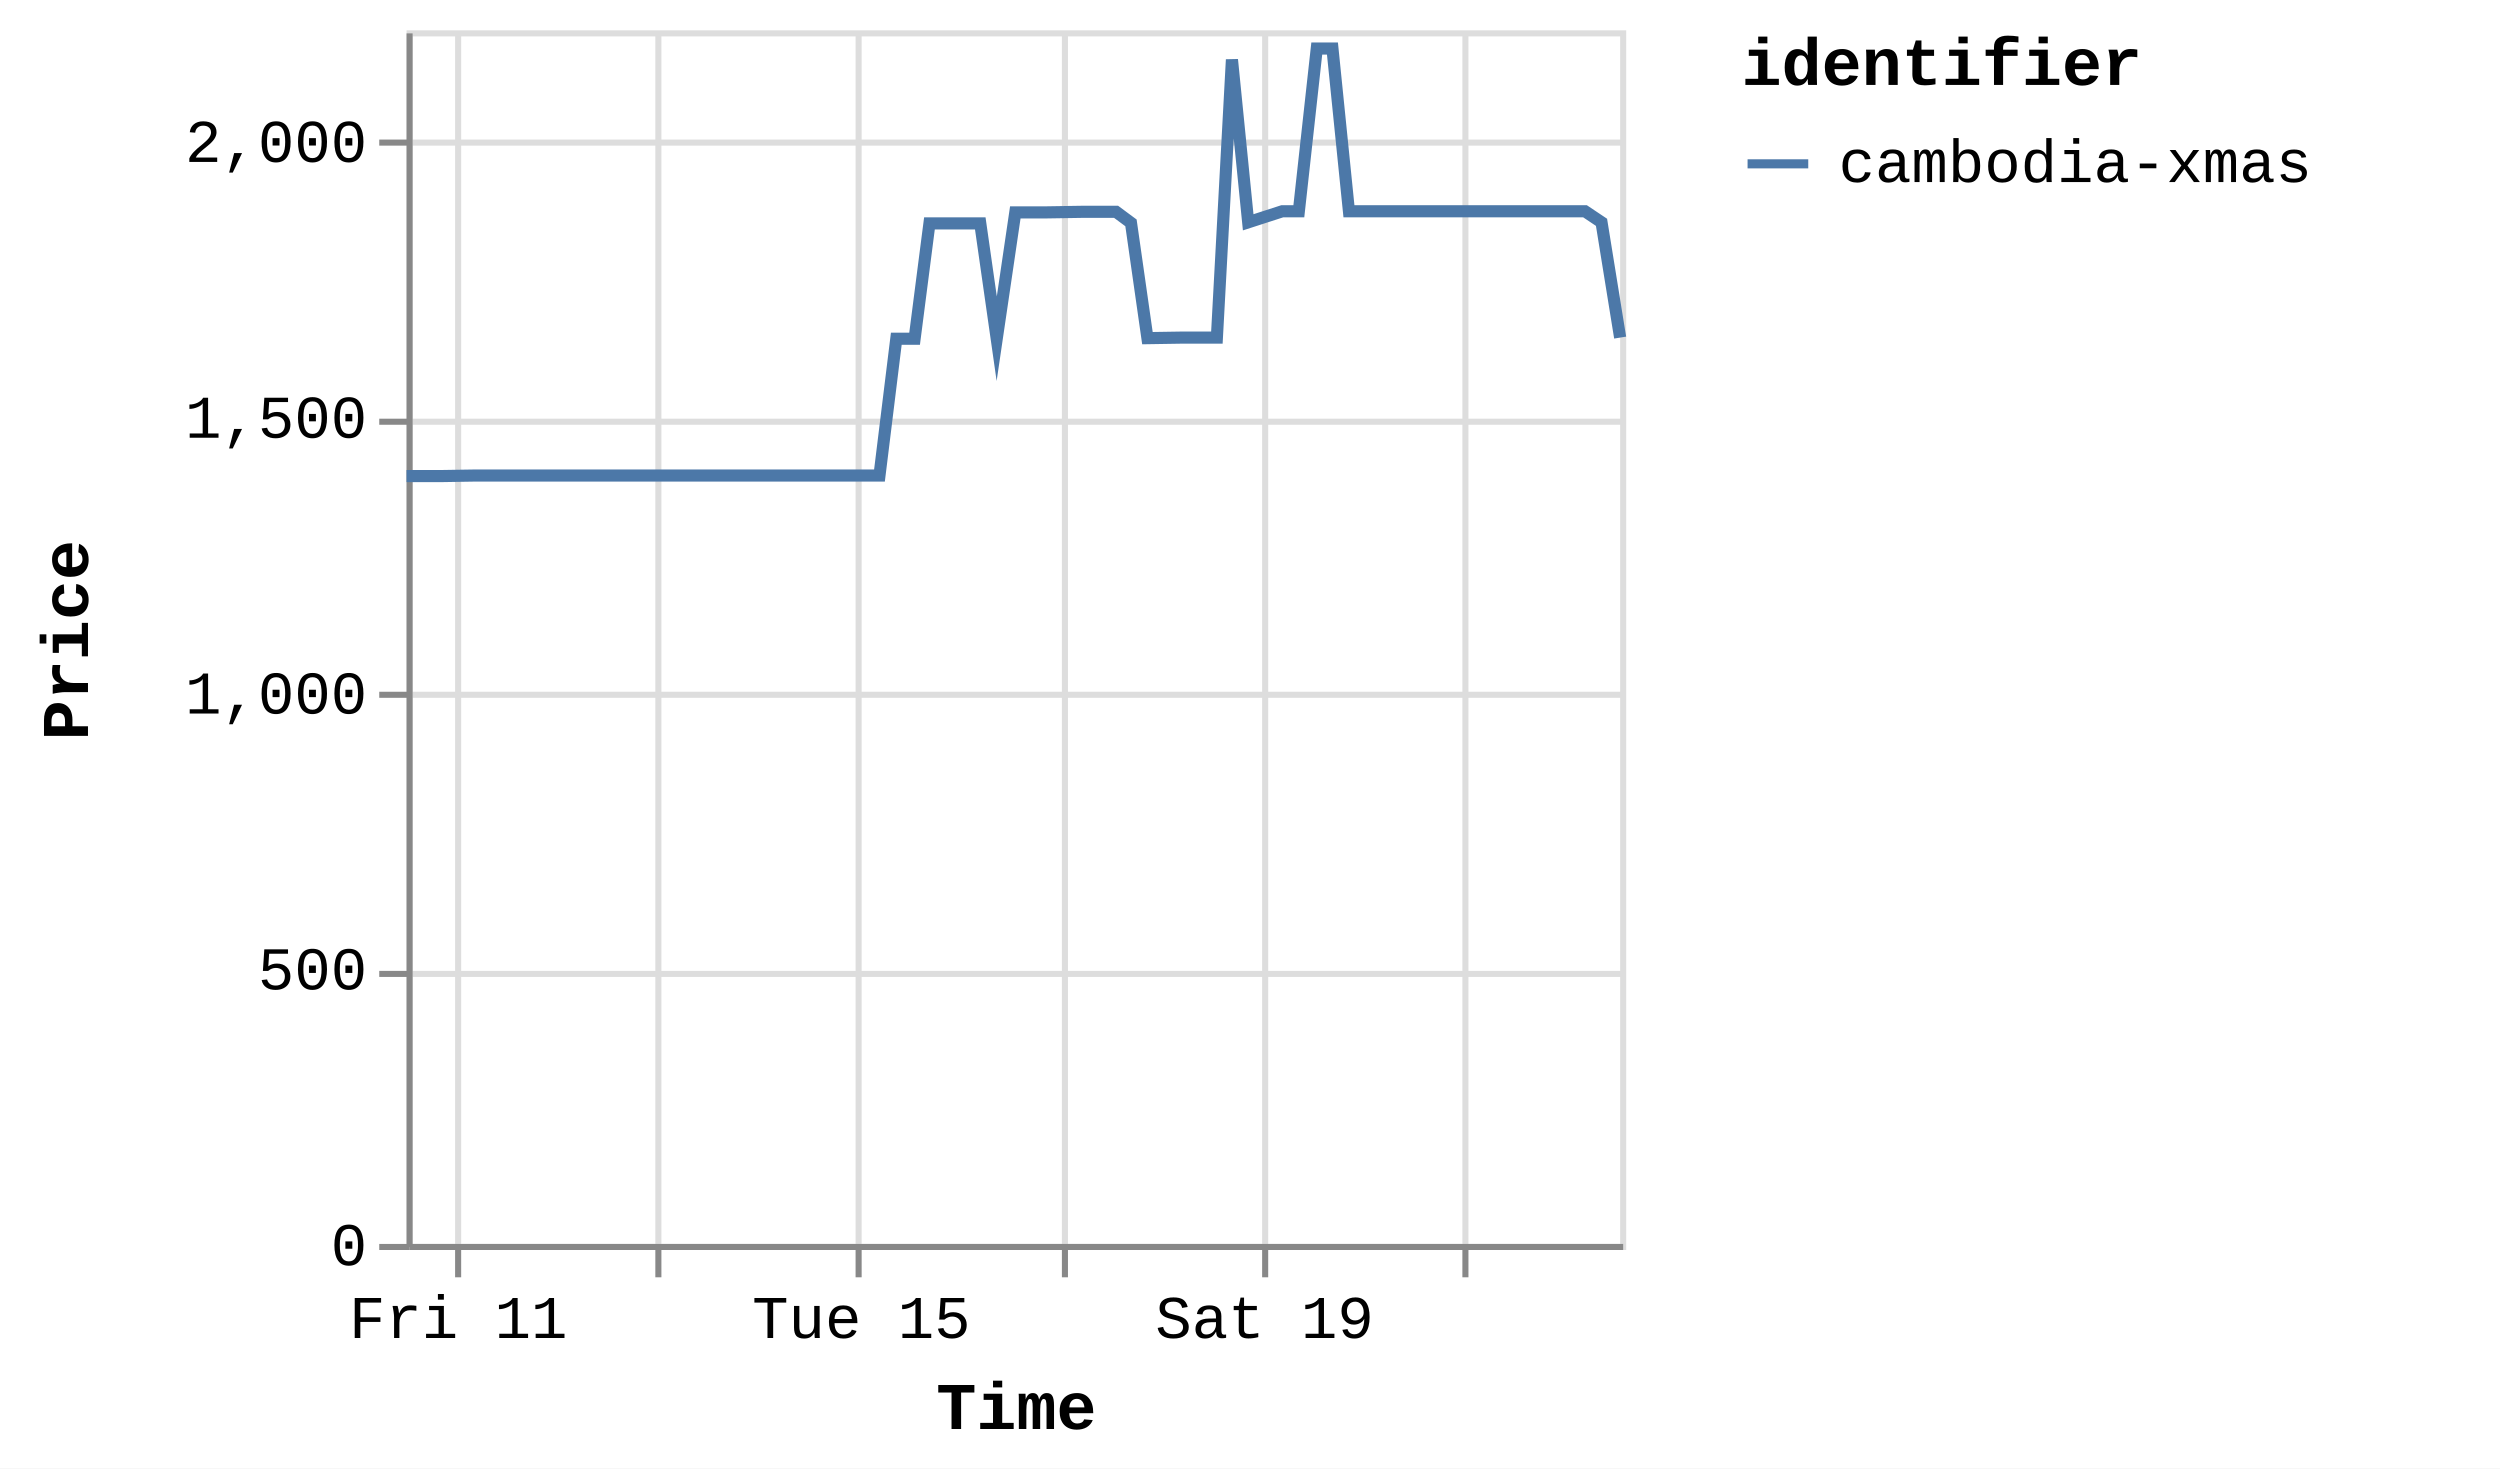
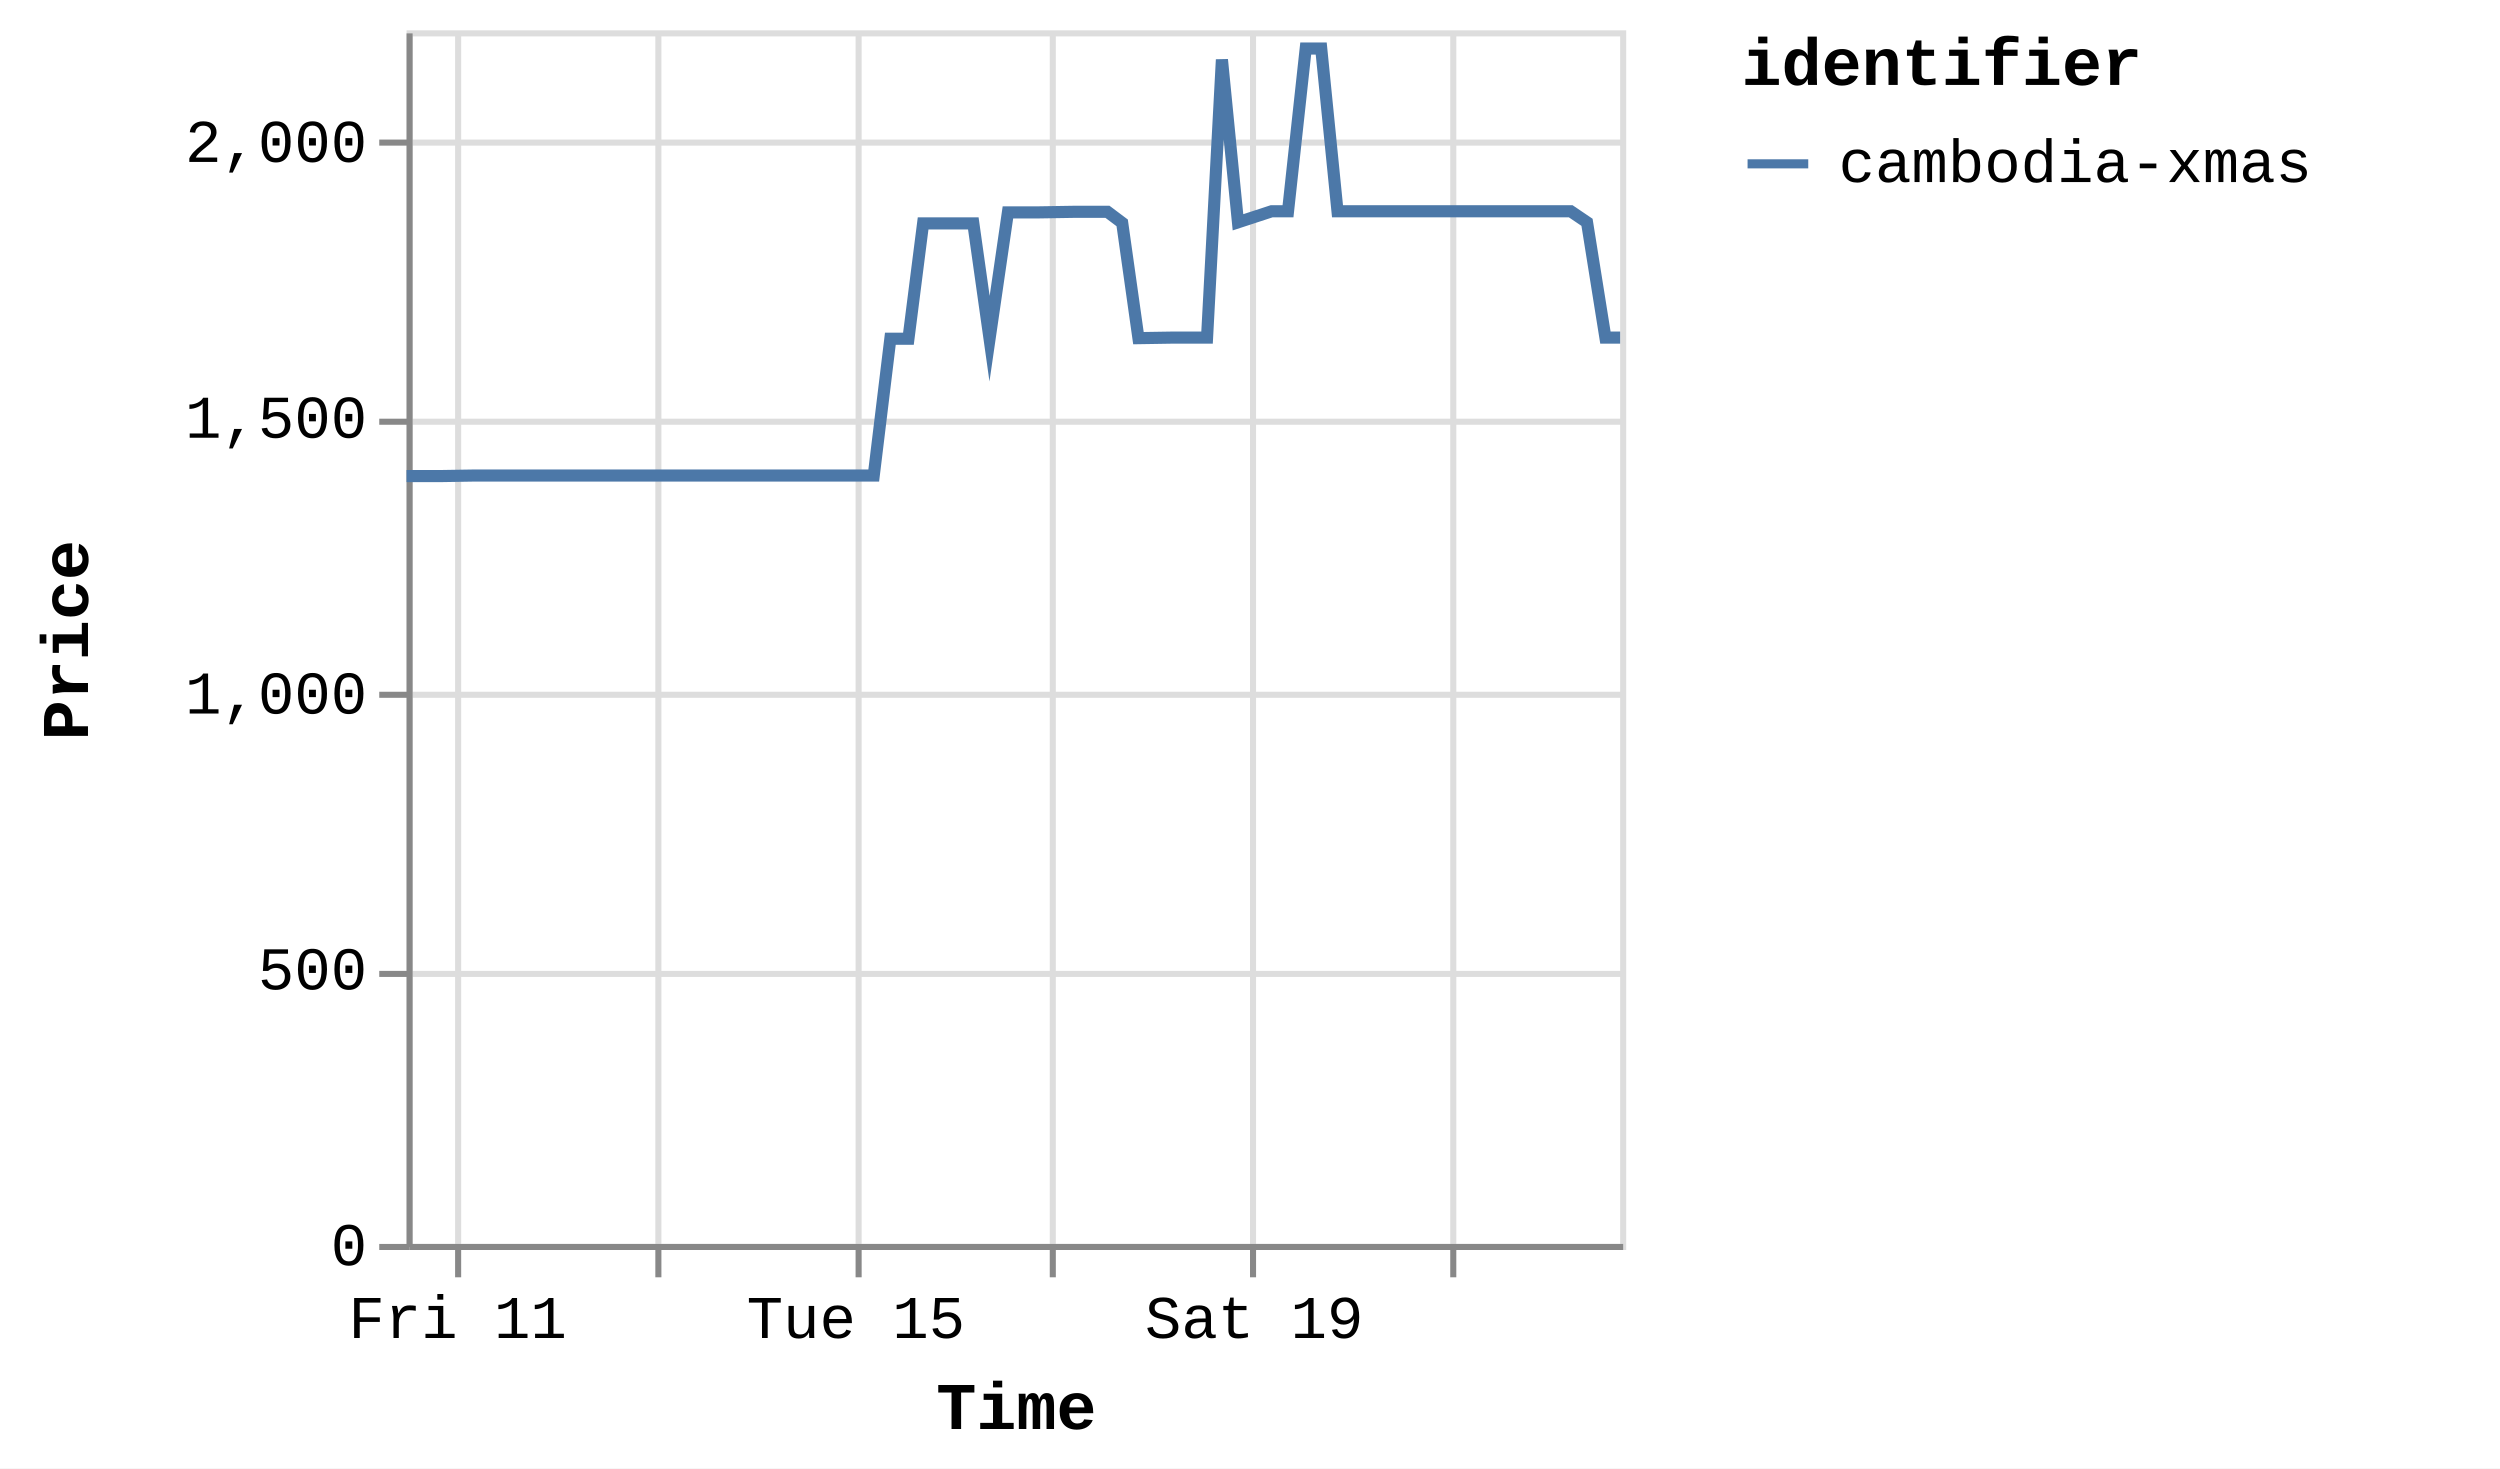
<svg xmlns="http://www.w3.org/2000/svg" version="1.1" class="marks" width="412" height="242" viewBox="0 0 412 242">
  <rect width="412" height="242" fill="white" />
  <g fill="none" stroke-miterlimit="10" transform="translate(67,5)">
    <g class="mark-group role-frame root" role="graphics-object" aria-roledescription="group mark container">
      <g transform="translate(0,0)">
        <path class="background" aria-hidden="true" d="M0.5,0.5h200v200h-200Z" stroke="#ddd" />
        <g>
          <g class="mark-group role-axis" aria-hidden="true">
            <g transform="translate(0.5,200.5)">
              <path class="background" aria-hidden="true" d="M0,0h0v0h0Z" pointer-events="none" />
              <g>
                <g class="mark-rule role-axis-grid" pointer-events="none">
                  <line transform="translate(8,-200)" x2="0" y2="200" stroke="#ddd" stroke-width="1" opacity="1" />
                  <line transform="translate(41,-200)" x2="0" y2="200" stroke="#ddd" stroke-width="1" opacity="1" />
                  <line transform="translate(74,-200)" x2="0" y2="200" stroke="#ddd" stroke-width="1" opacity="1" />
-                   <line transform="translate(108,-200)" x2="0" y2="200" stroke="#ddd" stroke-width="1" opacity="1" />
-                   <line transform="translate(141,-200)" x2="0" y2="200" stroke="#ddd" stroke-width="1" opacity="1" />
-                   <line transform="translate(174,-200)" x2="0" y2="200" stroke="#ddd" stroke-width="1" opacity="1" />
+                   <line transform="translate(106,-200)" x2="0" y2="200" stroke="#ddd" stroke-width="1" opacity="1" />
+                   <line transform="translate(139,-200)" x2="0" y2="200" stroke="#ddd" stroke-width="1" opacity="1" />
+                   <line transform="translate(172,-200)" x2="0" y2="200" stroke="#ddd" stroke-width="1" opacity="1" />
                </g>
              </g>
              <path class="foreground" aria-hidden="true" d="" pointer-events="none" display="none" />
            </g>
          </g>
          <g class="mark-group role-axis" aria-hidden="true">
            <g transform="translate(0.5,0.5)">
              <path class="background" aria-hidden="true" d="M0,0h0v0h0Z" pointer-events="none" />
              <g>
                <g class="mark-rule role-axis-grid" pointer-events="none">
                  <line transform="translate(0,200)" x2="200" y2="0" stroke="#ddd" stroke-width="1" opacity="1" />
                  <line transform="translate(0,155)" x2="200" y2="0" stroke="#ddd" stroke-width="1" opacity="1" />
                  <line transform="translate(0,109)" x2="200" y2="0" stroke="#ddd" stroke-width="1" opacity="1" />
                  <line transform="translate(0,64)" x2="200" y2="0" stroke="#ddd" stroke-width="1" opacity="1" />
                  <line transform="translate(0,18)" x2="200" y2="0" stroke="#ddd" stroke-width="1" opacity="1" />
                </g>
              </g>
              <path class="foreground" aria-hidden="true" d="" pointer-events="none" display="none" />
            </g>
          </g>
-           <g class="mark-group role-axis" role="graphics-symbol" aria-roledescription="axis" aria-label="X-axis titled 'Time' for a time scale with values from Thursday, 10 July 2025, 12:25:32 PM to Tuesday, 22 July 2025, 1:24:00 PM">
+           <g class="mark-group role-axis" role="graphics-symbol" aria-roledescription="axis" aria-label="X-axis titled 'Time' for a time scale with values from Thursday, 10 July 2025, 12:25:32 PM to Tuesday, 22 July 2025, 4:56:57 PM">
            <g transform="translate(0.5,200.5)">
              <path class="background" aria-hidden="true" d="M0,0h0v0h0Z" pointer-events="none" />
              <g>
                <g class="mark-rule role-axis-tick" pointer-events="none">
                  <line transform="translate(8,0)" x2="0" y2="5" stroke="#888" stroke-width="1" opacity="1" />
                  <line transform="translate(41,0)" x2="0" y2="5" stroke="#888" stroke-width="1" opacity="1" />
                  <line transform="translate(74,0)" x2="0" y2="5" stroke="#888" stroke-width="1" opacity="1" />
-                   <line transform="translate(108,0)" x2="0" y2="5" stroke="#888" stroke-width="1" opacity="1" />
-                   <line transform="translate(141,0)" x2="0" y2="5" stroke="#888" stroke-width="1" opacity="1" />
-                   <line transform="translate(174,0)" x2="0" y2="5" stroke="#888" stroke-width="1" opacity="1" />
+                   <line transform="translate(106,0)" x2="0" y2="5" stroke="#888" stroke-width="1" opacity="1" />
+                   <line transform="translate(139,0)" x2="0" y2="5" stroke="#888" stroke-width="1" opacity="1" />
+                   <line transform="translate(172,0)" x2="0" y2="5" stroke="#888" stroke-width="1" opacity="1" />
                </g>
                <g class="mark-text role-axis-label" pointer-events="none">
-                   <text text-anchor="middle" transform="translate(8.010525,15)" font-family="Liberation Mono" font-size="10px" fill="#000" opacity="1">Fri 11</text>
-                   <text text-anchor="middle" transform="translate(41.23147,15)" font-family="Liberation Mono" font-size="10px" fill="#000" opacity="0">Jul 13</text>
-                   <text text-anchor="middle" transform="translate(74.45241,15)" font-family="Liberation Mono" font-size="10px" fill="#000" opacity="1">Tue 15</text>
-                   <text text-anchor="middle" transform="translate(107.6734,15)" font-family="Liberation Mono" font-size="10px" fill="#000" opacity="0">Thu 17</text>
-                   <text text-anchor="middle" transform="translate(140.8943,15)" font-family="Liberation Mono" font-size="10px" fill="#000" opacity="1">Sat 19</text>
-                   <text text-anchor="middle" transform="translate(174.1152,15)" font-family="Liberation Mono" font-size="10px" fill="#000" opacity="0">Mon 21</text>
+                   <text text-anchor="middle" transform="translate(7.913333,15)" font-family="Liberation Mono" font-size="10px" fill="#000" opacity="1">Fri 11</text>
+                   <text text-anchor="middle" transform="translate(40.73121,15)" font-family="Liberation Mono" font-size="10px" fill="#000" opacity="0">Jul 13</text>
+                   <text text-anchor="middle" transform="translate(73.54908,15)" font-family="Liberation Mono" font-size="10px" fill="#000" opacity="1">Tue 15</text>
+                   <text text-anchor="middle" transform="translate(106.367,15)" font-family="Liberation Mono" font-size="10px" fill="#000" opacity="0">Thu 17</text>
+                   <text text-anchor="middle" transform="translate(139.1848,15)" font-family="Liberation Mono" font-size="10px" fill="#000" opacity="1">Sat 19</text>
+                   <text text-anchor="middle" transform="translate(172.0027,15)" font-family="Liberation Mono" font-size="10px" fill="#000" opacity="0">Mon 21</text>
                </g>
                <g class="mark-rule role-axis-domain" pointer-events="none">
                  <line transform="translate(0,0)" x2="200" y2="0" stroke="#888" stroke-width="1" opacity="1" />
                </g>
                <g class="mark-text role-axis-title" pointer-events="none">
                  <text text-anchor="middle" transform="translate(100,30)" font-family="Liberation Mono" font-size="11px" font-weight="bold" fill="#000" opacity="1">Time</text>
                </g>
              </g>
              <path class="foreground" aria-hidden="true" d="" pointer-events="none" display="none" />
            </g>
          </g>
          <g class="mark-group role-axis" role="graphics-symbol" aria-roledescription="axis" aria-label="Y-axis titled 'Price' for a linear scale with values from 0 to 2,200">
            <g transform="translate(0.5,0.5)">
              <path class="background" aria-hidden="true" d="M0,0h0v0h0Z" pointer-events="none" />
              <g>
                <g class="mark-rule role-axis-tick" pointer-events="none">
                  <line transform="translate(0,200)" x2="-5" y2="0" stroke="#888" stroke-width="1" opacity="1" />
                  <line transform="translate(0,155)" x2="-5" y2="0" stroke="#888" stroke-width="1" opacity="1" />
                  <line transform="translate(0,109)" x2="-5" y2="0" stroke="#888" stroke-width="1" opacity="1" />
                  <line transform="translate(0,64)" x2="-5" y2="0" stroke="#888" stroke-width="1" opacity="1" />
                  <line transform="translate(0,18)" x2="-5" y2="0" stroke="#888" stroke-width="1" opacity="1" />
                </g>
                <g class="mark-text role-axis-label" pointer-events="none">
                  <text text-anchor="end" transform="translate(-7,203)" font-family="Liberation Mono" font-size="10px" fill="#000" opacity="1">0</text>
                  <text text-anchor="end" transform="translate(-7,157.5455)" font-family="Liberation Mono" font-size="10px" fill="#000" opacity="1">500</text>
                  <text text-anchor="end" transform="translate(-7,112.0909)" font-family="Liberation Mono" font-size="10px" fill="#000" opacity="1">1,000</text>
                  <text text-anchor="end" transform="translate(-7,66.63636)" font-family="Liberation Mono" font-size="10px" fill="#000" opacity="1">1,500</text>
                  <text text-anchor="end" transform="translate(-7,21.18182)" font-family="Liberation Mono" font-size="10px" fill="#000" opacity="1">2,000</text>
                </g>
                <g class="mark-rule role-axis-domain" pointer-events="none">
                  <line transform="translate(0,200)" x2="0" y2="-200" stroke="#888" stroke-width="1" opacity="1" />
                </g>
                <g class="mark-text role-axis-title" pointer-events="none">
                  <text text-anchor="middle" transform="translate(-51,100) rotate(-90) translate(0,-2)" font-family="Liberation Mono" font-size="11px" font-weight="bold" fill="#000" opacity="1">Price</text>
                </g>
              </g>
              <path class="foreground" aria-hidden="true" d="" pointer-events="none" display="none" />
            </g>
          </g>
          <g class="mark-group role-scope pathgroup" role="graphics-object" aria-roledescription="group mark container">
            <g transform="translate(0,0)">
              <path class="background" aria-hidden="true" d="M0,0h200v200h-200Z" />
              <g>
                <g class="mark-line role-mark marks" role="graphics-object" aria-roledescription="line mark container">
-                   <path aria-label="Time: Jul 10, 2025; Price: 1392; identifier: cambodia-xmas" role="graphics-symbol" aria-roledescription="line mark" d="M0,73.455L0.224,73.455L3.125,73.455L5.81,73.455L11.474,73.364L14.183,73.364L17.223,73.364L19.712,73.364L22.422,73.364L28.036,73.364L30.764,73.364L33.714,73.364L36.289,73.364L39.012,73.364L44.683,73.364L47.376,73.364L50.333,73.364L52.905,73.364L55.62,73.364L61.333,73.364L64.068,73.364L67.093,73.364L69.56,73.364L72.263,73.364L77.937,73.364L80.711,50.818L83.726,50.818L86.174,31.818L88.878,31.818L94.548,31.818L97.26,50.818L100.323,30L102.794,30L105.494,30L111.158,29.909L113.866,29.909L116.933,29.909L119.385,31.727L122.097,50.727L127.778,50.636L130.481,50.636L133.543,50.636L136.023,4.818L138.702,31.636L144.316,29.818L147.048,29.818L150.004,3L152.587,3L155.306,29.818L161.003,29.818L163.654,29.818L166.693,29.818L169.188,29.818L171.914,29.818L177.627,29.818L180.343,29.818L183.389,29.818L185.849,29.818L188.543,29.818L194.21,29.818L196.929,31.636L200,50.636" stroke="#4c78a8" stroke-width="2" />
+                   <path aria-label="Time: Jul 10, 2025; Price: 1392; identifier: cambodia-xmas" role="graphics-symbol" aria-roledescription="line mark" d="M0,73.455L0.221,73.455L3.087,73.455L5.739,73.455L11.335,73.364L14.011,73.364L17.014,73.364L19.473,73.364L22.15,73.364L27.695,73.364L30.39,73.364L33.305,73.364L35.849,73.364L38.539,73.364L44.141,73.364L46.801,73.364L49.723,73.364L52.263,73.364L54.945,73.364L60.589,73.364L63.291,73.364L66.279,73.364L68.716,73.364L71.386,73.364L76.992,73.364L79.732,50.818L82.71,50.818L85.129,31.818L87.8,31.818L93.401,31.818L96.08,50.818L99.106,30L101.547,30L104.214,30L109.809,29.909L112.484,29.909L115.514,29.909L117.936,31.727L120.615,50.727L126.228,50.636L128.898,50.636L131.922,50.636L134.372,4.818L137.019,31.636L142.565,29.818L145.264,29.818L148.184,3L150.736,3L153.421,29.818L159.049,29.818L161.668,29.818L164.67,29.818L167.135,29.818L169.828,29.818L175.472,29.818L178.155,29.818L181.164,29.818L183.594,29.818L186.255,29.818L191.854,29.818L194.54,31.636L197.573,50.636L200,50.636" stroke="#4c78a8" stroke-width="2" />
                </g>
              </g>
              <path class="foreground" aria-hidden="true" d="" display="none" />
            </g>
          </g>
          <g class="mark-group role-legend" role="graphics-symbol" aria-roledescription="legend" aria-label="Symbol legend titled 'identifier' for stroke color with 1 value: cambodia-xmas">
            <g transform="translate(220,0)">
              <path class="background" aria-hidden="true" d="M0,0h120v27h-120Z" pointer-events="none" />
              <g>
                <g class="mark-group role-legend-entry">
                  <g transform="translate(0,16)">
                    <path class="background" aria-hidden="true" d="M0,0h0v0h0Z" pointer-events="none" />
                    <g>
                      <g class="mark-group role-scope" role="graphics-object" aria-roledescription="group mark container">
                        <g transform="translate(0,0)">
                          <path class="background" aria-hidden="true" d="M0,0h120v11h-120Z" pointer-events="none" opacity="1" />
                          <g>
                            <g class="mark-symbol role-legend-symbol" pointer-events="none">
                              <path transform="translate(6,6)" d="M-5,0L5,0" stroke="#4c78a8" stroke-width="1.5" opacity="1" />
                            </g>
                            <g class="mark-text role-legend-label" pointer-events="none">
                              <text text-anchor="start" transform="translate(16,9)" font-family="Liberation Mono" font-size="10px" fill="#000" opacity="1">cambodia-xmas</text>
                            </g>
                          </g>
                          <path class="foreground" aria-hidden="true" d="" pointer-events="none" display="none" />
                        </g>
                      </g>
                    </g>
                    <path class="foreground" aria-hidden="true" d="" pointer-events="none" display="none" />
                  </g>
                </g>
                <g class="mark-text role-legend-title" pointer-events="none">
                  <text text-anchor="start" transform="translate(0,9)" font-family="Liberation Mono" font-size="11px" font-weight="bold" fill="#000" opacity="1">identifier</text>
                </g>
              </g>
              <path class="foreground" aria-hidden="true" d="" pointer-events="none" display="none" />
            </g>
          </g>
        </g>
        <path class="foreground" aria-hidden="true" d="" display="none" />
      </g>
    </g>
  </g>
</svg>
